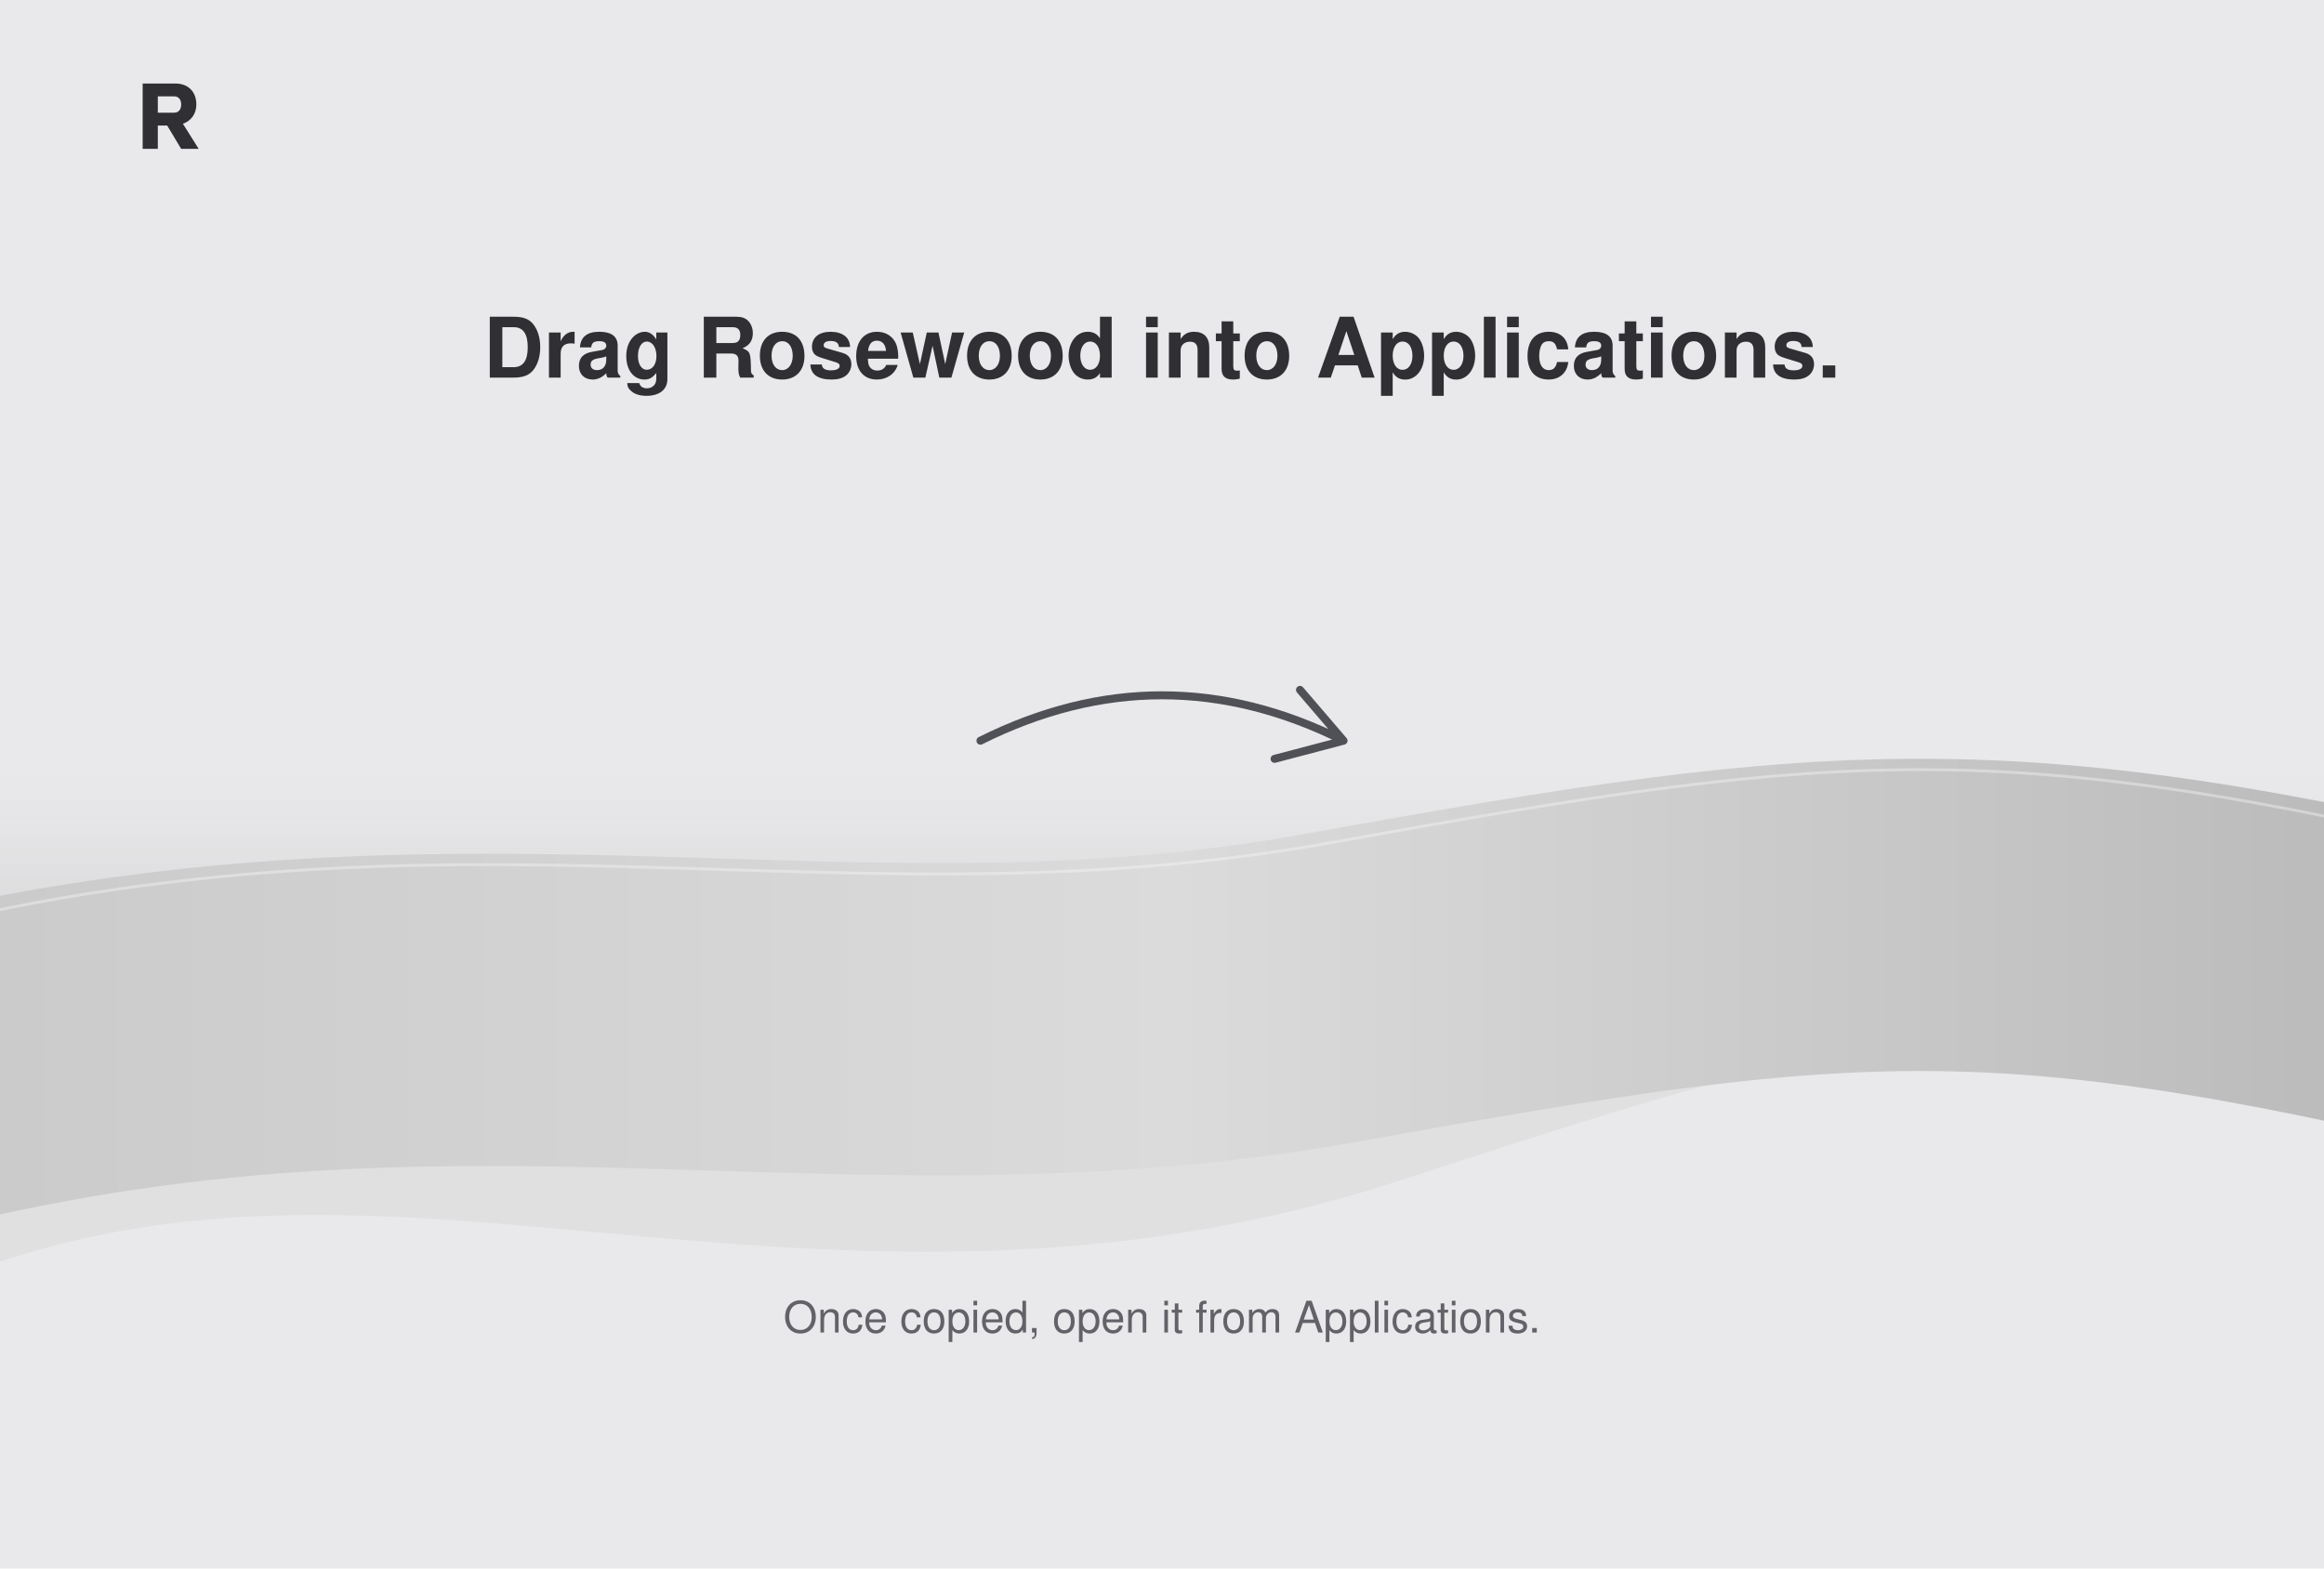
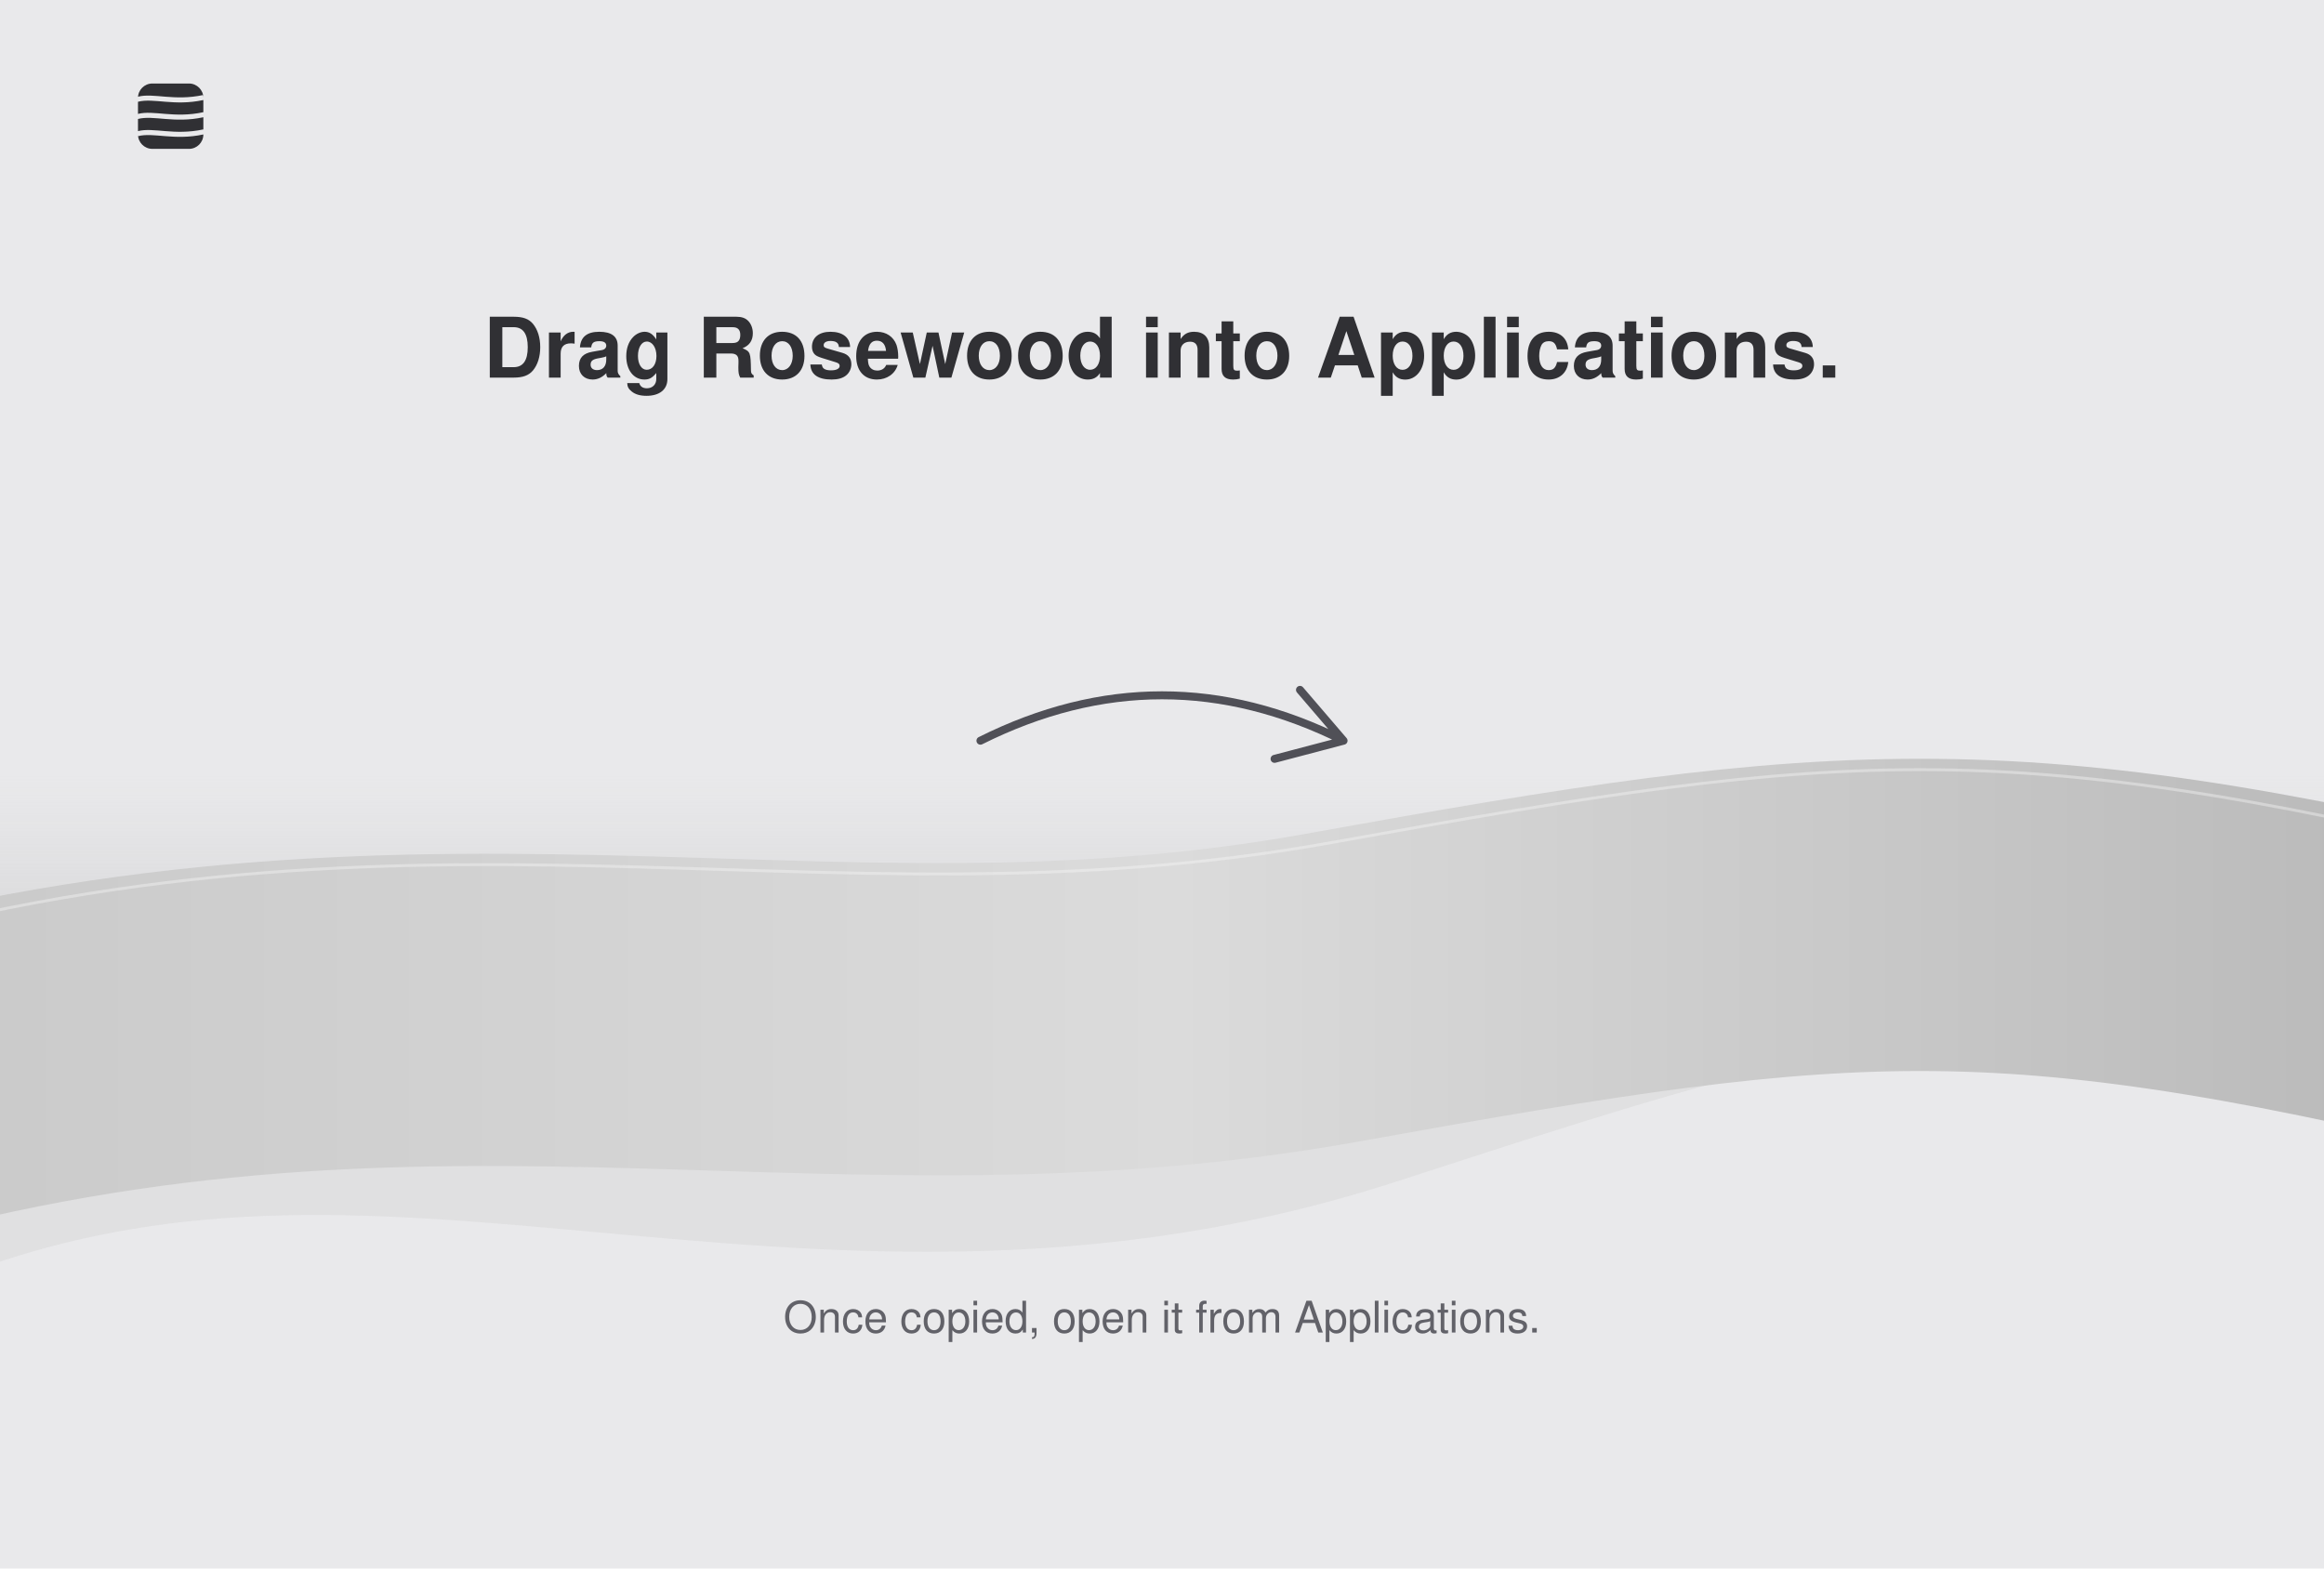
<svg xmlns="http://www.w3.org/2000/svg" width="1280" height="864" viewBox="0 0 640 432">
  <defs>
    <linearGradient id="veil" x1="0" y1="0" x2="0" y2="1">
      <stop stop-color="#B7B7B7" stop-opacity="0" />
      <stop offset=".55" stop-color="#A5A5A5" stop-opacity=".24" />
      <stop offset="1" stop-color="#D1D1D1" stop-opacity=".4" />
    </linearGradient>
    <linearGradient id="silk" x1="0" y1="0" x2="1" y2="0">
      <stop stop-color="#C8C8C8" />
      <stop offset=".5" stop-color="#DBDBDB" />
      <stop offset="1" stop-color="#B5B5B5" />
    </linearGradient>
  </defs>
  <rect width="640" height="432" fill="#E9E9EB" />
  <path d="M-60 293C95 220 214 304 362 256S559 191 707 257" stroke="url(#veil)" stroke-width="146" fill="none" opacity="1" stroke-linecap="round" stroke-linejoin="round" />
  <path d="M-60 306C113 252 223 298 367 272S553 242 707 280" stroke="url(#silk)" stroke-width="86" fill="none" opacity="1" stroke-linecap="round" stroke-linejoin="round" />
  <path d="M-60 266C113 212 223 258 367 232S553 202 707 240" stroke="#F5F5F5" stroke-width="0.8" fill="none" opacity="0.42" stroke-linecap="round" stroke-linejoin="round" />
-   <svg x="32" y="23" width="30" height="18" viewBox="38.318 37 48.823 56.96" fill="#303034">
-     <path d="M38.318 37H66.798C77.987 37 85.107 44.12 85.107 55.309C85.107 63.446 80.53 69.549 73.41 72.092L87.141 93.96H71.884L59.678 73.617H51.541V93.96H38.318V37ZM51.541 48.189V62.428H65.781C69.849 62.428 71.884 59.377 71.884 55.309C71.884 51.24 69.849 48.189 65.781 48.189H51.541Z" />
+   <svg x="32" y="23" width="30" height="18" viewBox="34.5 37 56.96 56.96" fill="#303034">
+     <path d="M47.0 37.0H78.96A12.5 12.5 0 0 1 91.46 49.5V81.46A12.5 12.5 0 0 1 78.96 93.96H47.0A12.5 12.5 0 0 1 34.5 81.46V49.5A12.5 12.5 0 0 1 47.0 37.0ZM34.5 52.90C48 49.40 66 56.90 91.46 51.40V47.00C66 52.50 48 45.00 34.5 48.50ZM34.5 67.90C48 64.40 66 71.90 91.46 66.40V62.00C66 67.50 48 60.00 34.5 63.50ZM34.5 82.90C48 79.40 66 86.90 91.46 81.40V77.00C66 82.50 48 75.00 34.5 78.50Z" />
  </svg>
  <text x="320" y="104" fill="#303034" font-family="Helvetica" font-size="23" font-weight="700" text-anchor="middle">Drag Rosewood into Applications.</text>
  <path d="M270 204Q320 179 370 204M358 190L370 204L351 209" stroke="#505057" stroke-width="2.2" fill="none" opacity="1" stroke-linecap="round" stroke-linejoin="round" />
  <text x="320" y="367" fill="#626269" font-family="Helvetica" font-size="12" font-weight="400" text-anchor="middle">Once copied, open it from Applications.</text>
</svg>
